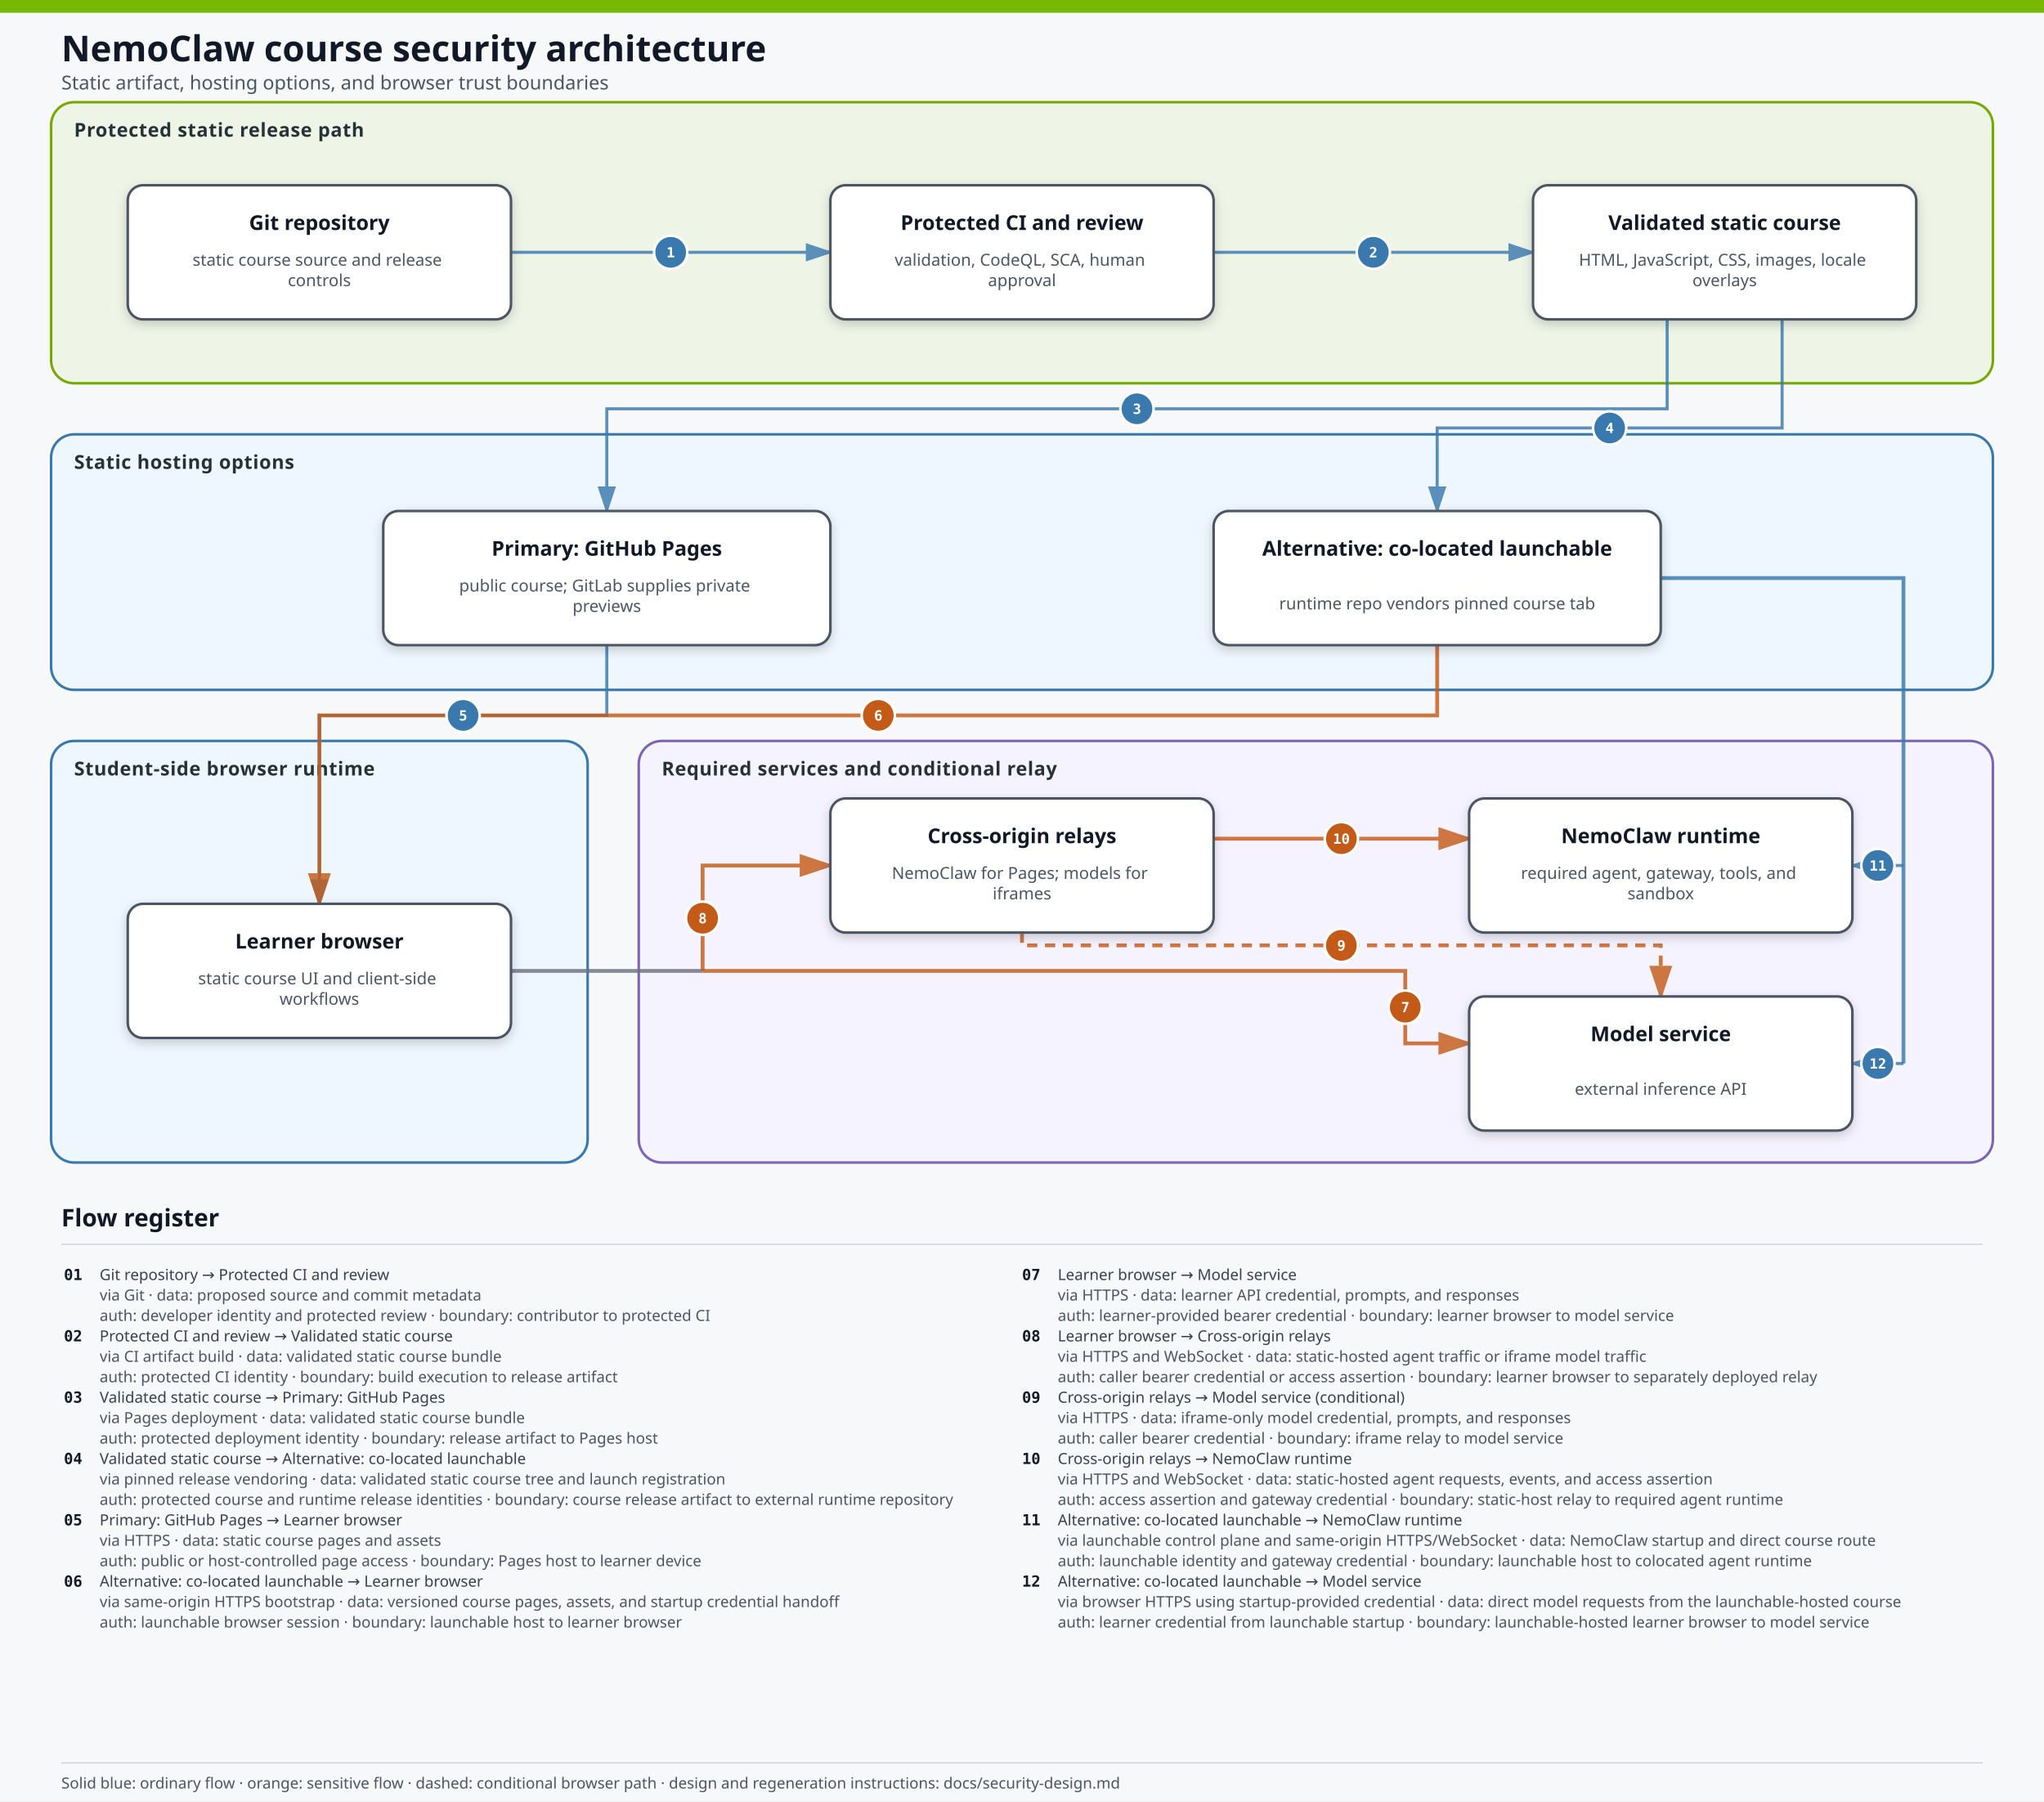
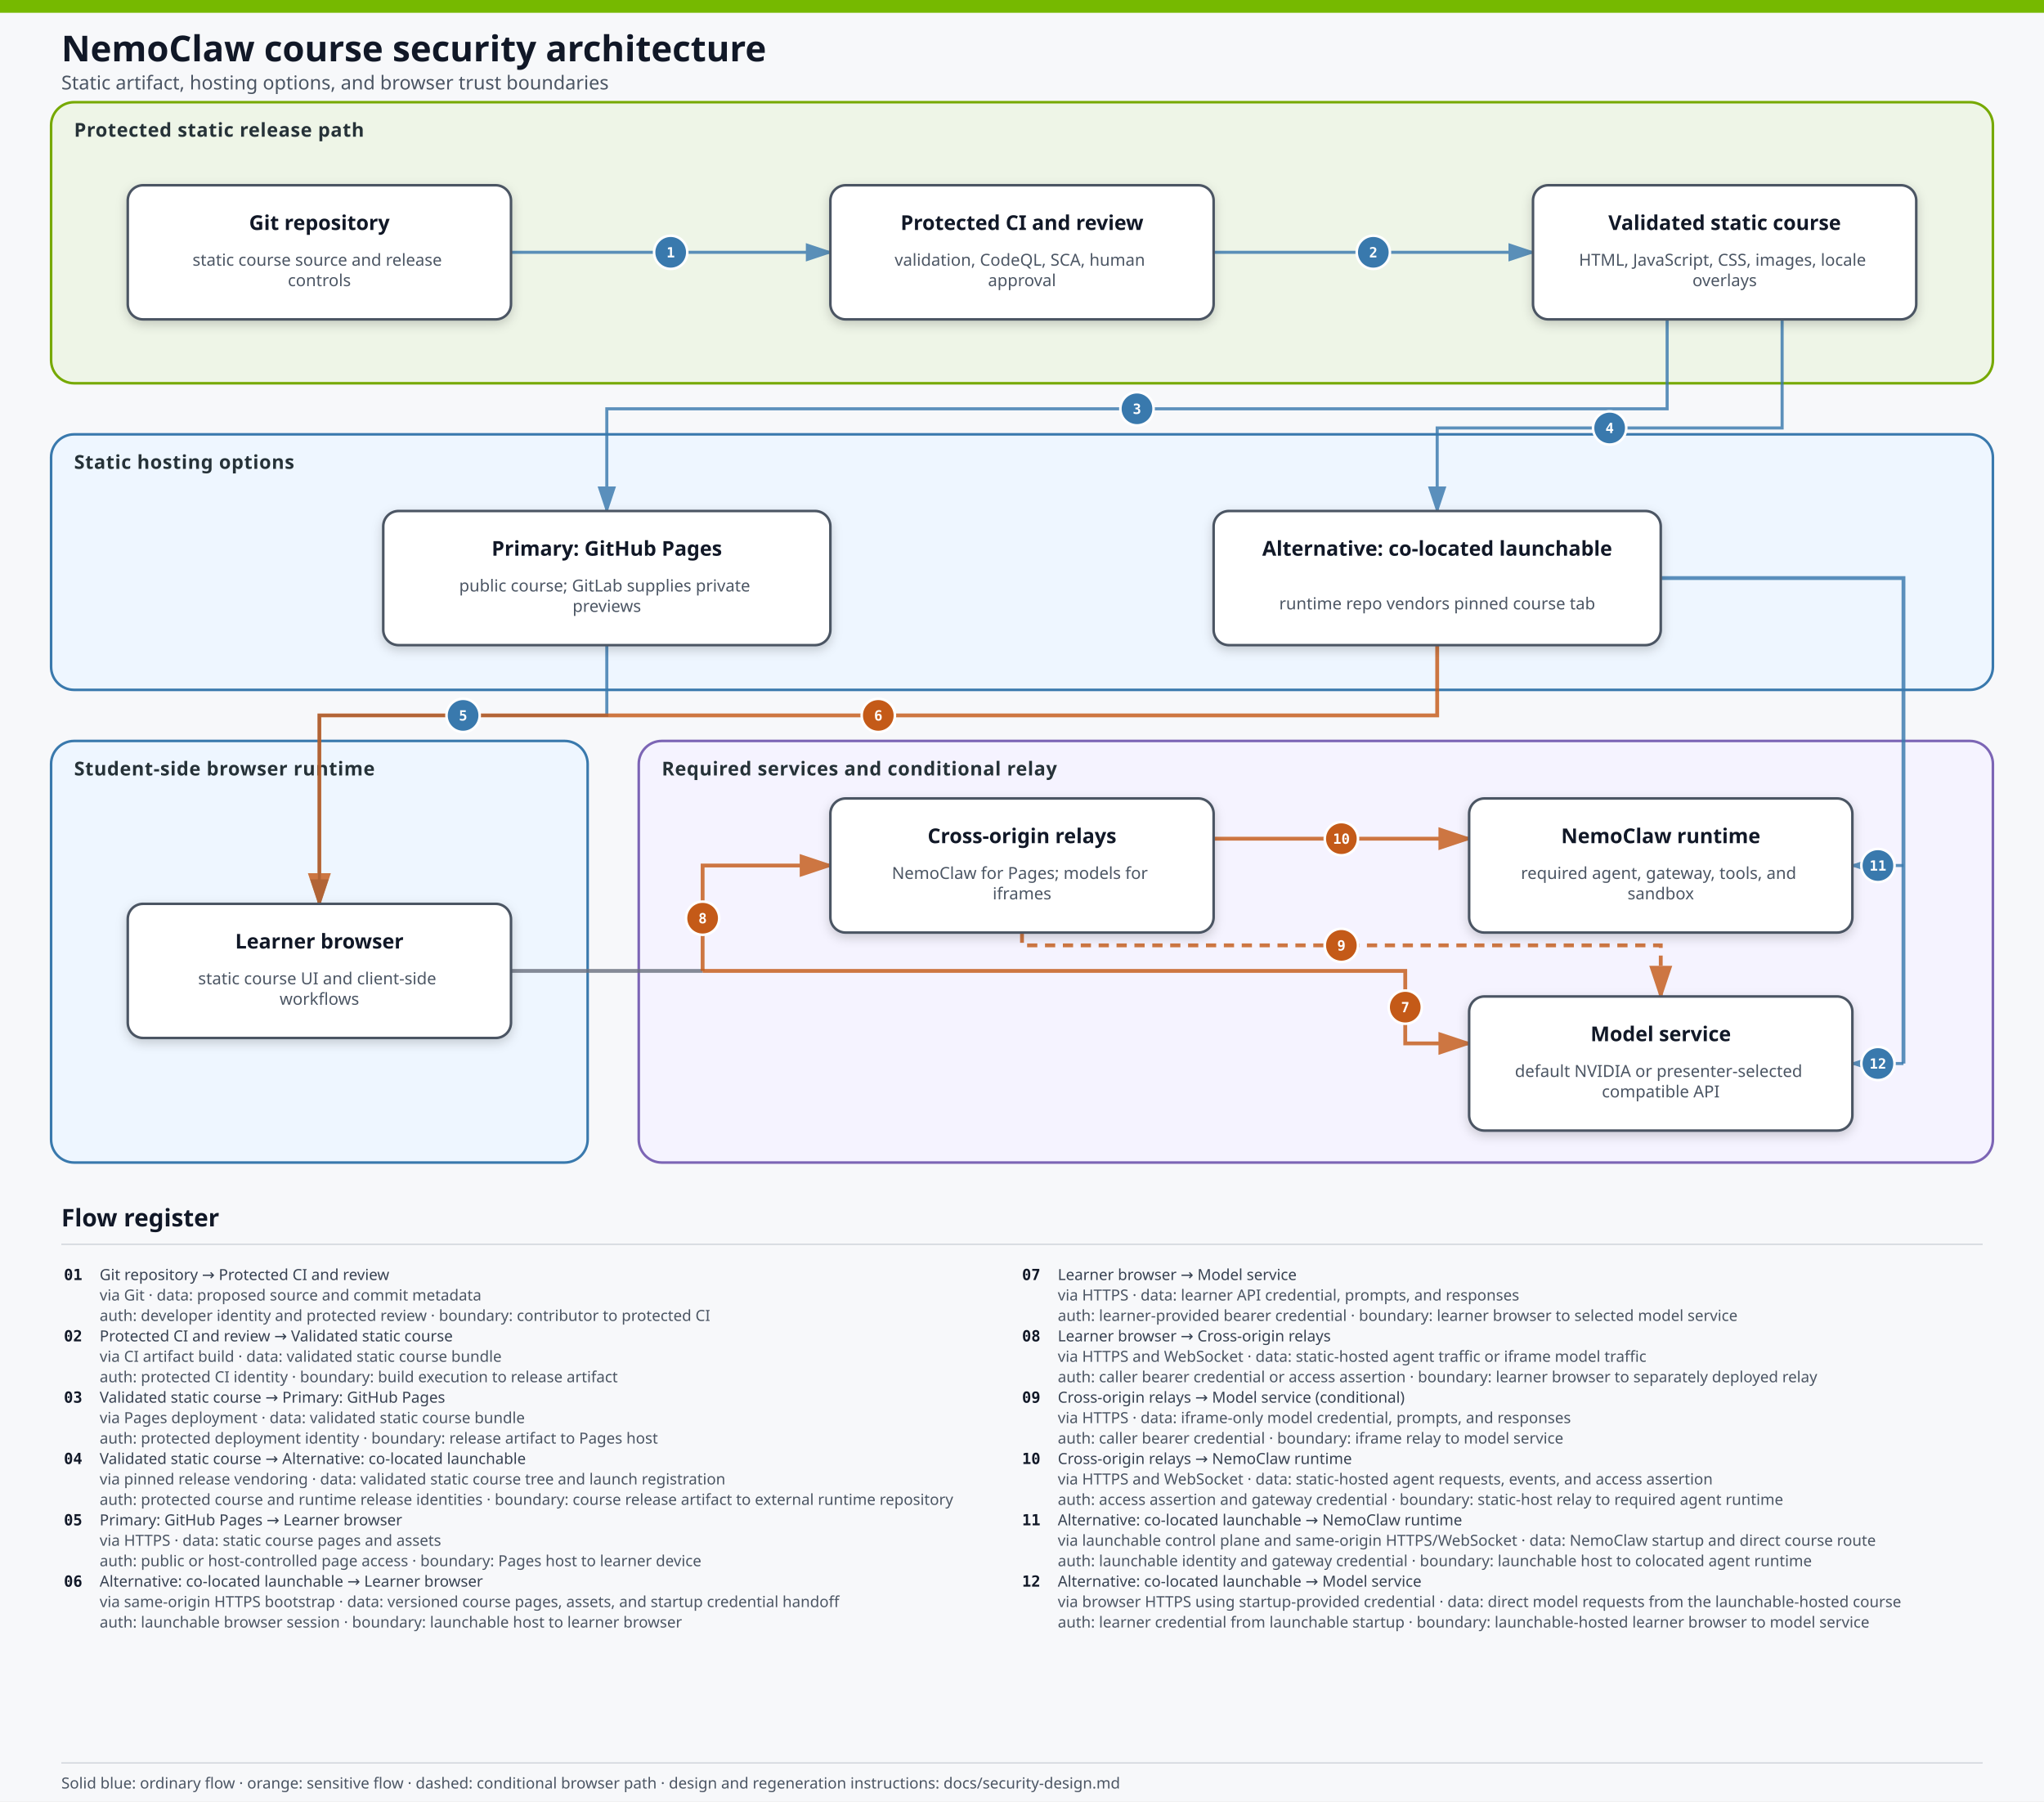
<svg xmlns="http://www.w3.org/2000/svg" viewBox="0 0 1600 1410" role="img" aria-labelledby="title desc" data-architecture-schema="nemoclaw-security-architecture/1">
  <defs>
    <marker id="arrow" markerWidth="10" markerHeight="10" refX="8" refY="3" orient="auto" markerUnits="strokeWidth">
      <path d="M0,0 L0,6 L9,3 z" fill="context-stroke" />
    </marker>
    <filter id="shadow" x="-10%" y="-10%" width="120%" height="130%">
      <feDropShadow dx="0" dy="3" stdDeviation="4" flood-opacity=".18" />
    </filter>
  </defs>
  <style>
  .bg{fill:#f7f8fa}.title{font:700 28px system-ui,sans-serif;fill:#111827}.subtitle{font:15px system-ui,sans-serif;fill:#4b5563}
  .zone{stroke-width:2;rx:18}.zone.supply{fill:#eef5e7;stroke:#76a900}.zone.external{fill:#f5f3ff;stroke:#7c65b5}.zone.gateway{fill:#eef6ff;stroke:#3979ad}.zone.internal{fill:#edf8f1;stroke:#37805a}.zone.host{fill:#fff4e8;stroke:#bf6b24}
  .zone-label{font:700 15px system-ui,sans-serif;letter-spacing:.4px;fill:#263238}.node{fill:#fff;stroke:#4b5563;stroke-width:2;rx:12;filter:url(#shadow)}
  .node.privileged{stroke:#c45a18;stroke-width:3}.node.conditional{stroke-dasharray:8 6}.node-label{font:700 16px system-ui,sans-serif;fill:#111827}.node-detail{font:13px system-ui,sans-serif;fill:#4b5563}
  .edge{fill:none;stroke:#3979ad;stroke-width:2.4;opacity:.82;marker-end:url(#arrow)}.edge.sensitive{stroke:#c45a18;stroke-width:3}.edge.conditional{stroke-dasharray:8 6}
  .trunk{fill:none;stroke:#3979ad;stroke-width:3;opacity:.82}.trunk.neutral{stroke:#6b7280}
  .edge-id{font:700 11px ui-monospace,monospace;fill:#fff}.edge-badge{fill:#3979ad;stroke:#fff;stroke-width:2}.edge-badge.sensitive{fill:#c45a18}
  .legend-title{font:700 19px system-ui,sans-serif;fill:#111827}.legend-text{font:12px system-ui,sans-serif;fill:#374151}.legend-id{font:700 12px ui-monospace,monospace;fill:#111827}
  .note{font:12px system-ui,sans-serif;fill:#4b5563}.rail{fill:#76b900}
</style>
  <rect class="bg" width="1600" height="1410" />
  <rect class="rail" x="0" y="0" width="1600" height="10" />
  <text class="title" x="48" y="48">NemoClaw course security architecture</text>
  <text class="subtitle" x="48" y="70">Static artifact, hosting options, and browser trust boundaries</text>
  <rect class="zone supply" x="40" y="80" width="1520" height="220" />
  <text class="zone-label" x="58" y="107">Protected static release path</text>
  <rect class="zone gateway" x="40" y="340" width="1520" height="200" />
  <text class="zone-label" x="58" y="367">Static hosting options</text>
  <rect class="zone gateway" x="40" y="580" width="420" height="330" />
  <text class="zone-label" x="58" y="607">Student-side browser runtime</text>
  <rect class="zone external" x="500" y="580" width="1060" height="330" />
  <text class="zone-label" x="518" y="607">Required services and conditional relay</text>
  <polyline class="trunk neutral" points="400,760 550,760" />
  <polyline class="trunk" points="1300,452.5 1490,452.5 1490,677.5 1490,832.5" />
  <polyline class="edge" points="400,197.5 525,197.5 525,197.5 650,197.5" />
  <polyline class="edge" points="950,197.5 1075,197.5 1075,197.5 1200,197.5" />
  <polyline class="edge" points="1305,250 1305,320 475,320 475,400" />
  <polyline class="edge" points="1395,250 1395,335 1125,335 1125,400" />
  <polyline class="edge" points="475,505 475,560 250,560 250,707.5" />
  <polyline class="edge sensitive" points="1125,505 1125,560 250,560 250,707.5" />
  <polyline class="edge sensitive" points="550,760 1100,760 1100,816.75 1150,816.75" />
  <polyline class="edge sensitive" points="550,760 550,677.5 650,677.5" />
  <polyline class="edge sensitive conditional" points="800,730 800,740 1300,740 1300,780" />
  <polyline class="edge sensitive" points="950,656.5 1050,656.5 1050,656.5 1150,656.5" />
  <polyline class="edge" points="1490,677.5 1470,677.5 1470,677.5 1450,677.5" />
  <polyline class="edge" points="1490,832.5 1470,832.5 1470,832.5 1450,832.5" />
  <circle class="edge-badge" cx="525" cy="197.5" r="13" />
  <text class="edge-id" x="525" y="201.5" text-anchor="middle">1</text>
  <circle class="edge-badge" cx="1075" cy="197.5" r="13" />
  <text class="edge-id" x="1075" y="201.5" text-anchor="middle">2</text>
  <circle class="edge-badge" cx="890" cy="320" r="13" />
  <text class="edge-id" x="890" y="324" text-anchor="middle">3</text>
  <circle class="edge-badge" cx="1260" cy="335" r="13" />
  <text class="edge-id" x="1260" y="339" text-anchor="middle">4</text>
  <circle class="edge-badge" cx="362.5" cy="560" r="13" />
  <text class="edge-id" x="362.5" y="564" text-anchor="middle">5</text>
  <circle class="edge-badge sensitive" cx="687.5" cy="560" r="13" />
  <text class="edge-id" x="687.5" y="564" text-anchor="middle">6</text>
  <circle class="edge-badge sensitive" cx="1100" cy="788.375" r="13" />
  <text class="edge-id" x="1100" y="792.375" text-anchor="middle">7</text>
  <circle class="edge-badge sensitive" cx="550" cy="718.75" r="13" />
  <text class="edge-id" x="550" y="722.75" text-anchor="middle">8</text>
  <circle class="edge-badge sensitive" cx="1050" cy="740" r="13" />
  <text class="edge-id" x="1050" y="744" text-anchor="middle">9</text>
  <circle class="edge-badge sensitive" cx="1050" cy="656.5" r="13" />
  <text class="edge-id" x="1050" y="660.5" text-anchor="middle">10</text>
  <circle class="edge-badge" cx="1470" cy="677.5" r="13" />
  <text class="edge-id" x="1470" y="681.5" text-anchor="middle">11</text>
  <circle class="edge-badge" cx="1470" cy="832.5" r="13" />
  <text class="edge-id" x="1470" y="836.5" text-anchor="middle">12</text>
  <rect class="node" x="100" y="145" width="300" height="105" />
  <text x="250" y="180" text-anchor="middle" class="node-label">
    <tspan x="250" dy="0">Git repository</tspan>
  </text>
  <text x="250" y="208" text-anchor="middle" class="node-detail">
    <tspan x="250" dy="0">static course source and release</tspan>
    <tspan x="250" dy="16">controls</tspan>
  </text>
  <rect class="node" x="650" y="145" width="300" height="105" />
  <text x="800" y="180" text-anchor="middle" class="node-label">
    <tspan x="800" dy="0">Protected CI and review</tspan>
  </text>
  <text x="800" y="208" text-anchor="middle" class="node-detail">
    <tspan x="800" dy="0">validation, CodeQL, SCA, human</tspan>
    <tspan x="800" dy="16">approval</tspan>
  </text>
  <rect class="node" x="1200" y="145" width="300" height="105" />
  <text x="1350" y="180" text-anchor="middle" class="node-label">
    <tspan x="1350" dy="0">Validated static course</tspan>
  </text>
  <text x="1350" y="208" text-anchor="middle" class="node-detail">
    <tspan x="1350" dy="0">HTML, JavaScript, CSS, images, locale</tspan>
    <tspan x="1350" dy="16">overlays</tspan>
  </text>
  <rect class="node" x="300" y="400" width="350" height="105" />
  <text x="475" y="435" text-anchor="middle" class="node-label">
    <tspan x="475" dy="0">Primary: GitHub Pages</tspan>
  </text>
  <text x="475" y="463" text-anchor="middle" class="node-detail">
    <tspan x="475" dy="0">public course; GitLab supplies private</tspan>
    <tspan x="475" dy="16">previews</tspan>
  </text>
  <rect class="node" x="950" y="400" width="350" height="105" />
  <text x="1125" y="435" text-anchor="middle" class="node-label">
    <tspan x="1125" dy="0">Alternative: co-located launchable</tspan>
  </text>
  <text x="1125" y="477" text-anchor="middle" class="node-detail">
    <tspan x="1125" dy="0">runtime repo vendors pinned course tab</tspan>
  </text>
  <rect class="node" x="100" y="707.5" width="300" height="105" />
  <text x="250" y="742.5" text-anchor="middle" class="node-label">
    <tspan x="250" dy="0">Learner browser</tspan>
  </text>
  <text x="250" y="770.5" text-anchor="middle" class="node-detail">
    <tspan x="250" dy="0">static course UI and client-side</tspan>
    <tspan x="250" dy="16">workflows</tspan>
  </text>
  <rect class="node" x="1150" y="780" width="300" height="105" />
  <text x="1300" y="815" text-anchor="middle" class="node-label">
    <tspan x="1300" dy="0">Model service</tspan>
  </text>
-   <text x="1300" y="857" text-anchor="middle" class="node-detail">
-     <tspan x="1300" dy="0">external inference API</tspan>
+   <text x="1300" y="843" text-anchor="middle" class="node-detail">
+     <tspan x="1300" dy="0">default NVIDIA or presenter-selected</tspan>
+     <tspan x="1300" dy="16">compatible API</tspan>
  </text>
  <rect class="node" x="1150" y="625" width="300" height="105" />
  <text x="1300" y="660" text-anchor="middle" class="node-label">
    <tspan x="1300" dy="0">NemoClaw runtime</tspan>
  </text>
  <text x="1300" y="688" text-anchor="middle" class="node-detail">
    <tspan x="1300" dy="0">required agent, gateway, tools, and</tspan>
    <tspan x="1300" dy="16">sandbox</tspan>
  </text>
  <rect class="node" x="650" y="625" width="300" height="105" />
  <text x="800" y="660" text-anchor="middle" class="node-label">
    <tspan x="800" dy="0">Cross-origin relays</tspan>
  </text>
  <text x="800" y="688" text-anchor="middle" class="node-detail">
    <tspan x="800" dy="0">NemoClaw for Pages; models for</tspan>
    <tspan x="800" dy="16">iframes</tspan>
  </text>
  <text class="legend-title" x="48" y="960">Flow register</text>
  <line x1="48" y1="974" x2="1552" y2="974" stroke="#d1d5db" />
  <text class="legend-id" x="50" y="1002">01</text>
  <text class="legend-text" x="78" y="1002">Git repository → Protected CI and review</text>
  <text class="note" x="78" y="1018">via Git · data: proposed source and commit metadata</text>
  <text class="note" x="78" y="1034">auth: developer identity and protected review · boundary: contributor to protected CI</text>
  <text class="legend-id" x="50" y="1050">02</text>
  <text class="legend-text" x="78" y="1050">Protected CI and review → Validated static course</text>
  <text class="note" x="78" y="1066">via CI artifact build · data: validated static course bundle</text>
  <text class="note" x="78" y="1082">auth: protected CI identity · boundary: build execution to release artifact</text>
  <text class="legend-id" x="50" y="1098">03</text>
  <text class="legend-text" x="78" y="1098">Validated static course → Primary: GitHub Pages</text>
  <text class="note" x="78" y="1114">via Pages deployment · data: validated static course bundle</text>
  <text class="note" x="78" y="1130">auth: protected deployment identity · boundary: release artifact to Pages host</text>
  <text class="legend-id" x="50" y="1146">04</text>
  <text class="legend-text" x="78" y="1146">Validated static course → Alternative: co-located launchable</text>
  <text class="note" x="78" y="1162">via pinned release vendoring · data: validated static course tree and launch registration</text>
  <text class="note" x="78" y="1178">auth: protected course and runtime release identities · boundary: course release artifact to external runtime repository</text>
  <text class="legend-id" x="50" y="1194">05</text>
  <text class="legend-text" x="78" y="1194">Primary: GitHub Pages → Learner browser</text>
  <text class="note" x="78" y="1210">via HTTPS · data: static course pages and assets</text>
  <text class="note" x="78" y="1226">auth: public or host-controlled page access · boundary: Pages host to learner device</text>
  <text class="legend-id" x="50" y="1242">06</text>
  <text class="legend-text" x="78" y="1242">Alternative: co-located launchable → Learner browser</text>
  <text class="note" x="78" y="1258">via same-origin HTTPS bootstrap · data: versioned course pages, assets, and startup credential handoff</text>
  <text class="note" x="78" y="1274">auth: launchable browser session · boundary: launchable host to learner browser</text>
  <text class="legend-id" x="800" y="1002">07</text>
  <text class="legend-text" x="828" y="1002">Learner browser → Model service</text>
  <text class="note" x="828" y="1018">via HTTPS · data: learner API credential, prompts, and responses</text>
-   <text class="note" x="828" y="1034">auth: learner-provided bearer credential · boundary: learner browser to model service</text>
+   <text class="note" x="828" y="1034">auth: learner-provided bearer credential · boundary: learner browser to selected model service</text>
  <text class="legend-id" x="800" y="1050">08</text>
  <text class="legend-text" x="828" y="1050">Learner browser → Cross-origin relays</text>
  <text class="note" x="828" y="1066">via HTTPS and WebSocket · data: static-hosted agent traffic or iframe model traffic</text>
  <text class="note" x="828" y="1082">auth: caller bearer credential or access assertion · boundary: learner browser to separately deployed relay</text>
  <text class="legend-id" x="800" y="1098">09</text>
  <text class="legend-text" x="828" y="1098">Cross-origin relays → Model service (conditional)</text>
  <text class="note" x="828" y="1114">via HTTPS · data: iframe-only model credential, prompts, and responses</text>
  <text class="note" x="828" y="1130">auth: caller bearer credential · boundary: iframe relay to model service</text>
  <text class="legend-id" x="800" y="1146">10</text>
  <text class="legend-text" x="828" y="1146">Cross-origin relays → NemoClaw runtime</text>
  <text class="note" x="828" y="1162">via HTTPS and WebSocket · data: static-hosted agent requests, events, and access assertion</text>
  <text class="note" x="828" y="1178">auth: access assertion and gateway credential · boundary: static-host relay to required agent runtime</text>
  <text class="legend-id" x="800" y="1194">11</text>
  <text class="legend-text" x="828" y="1194">Alternative: co-located launchable → NemoClaw runtime</text>
  <text class="note" x="828" y="1210">via launchable control plane and same-origin HTTPS/WebSocket · data: NemoClaw startup and direct course route</text>
  <text class="note" x="828" y="1226">auth: launchable identity and gateway credential · boundary: launchable host to colocated agent runtime</text>
  <text class="legend-id" x="800" y="1242">12</text>
  <text class="legend-text" x="828" y="1242">Alternative: co-located launchable → Model service</text>
  <text class="note" x="828" y="1258">via browser HTTPS using startup-provided credential · data: direct model requests from the launchable-hosted course</text>
  <text class="note" x="828" y="1274">auth: learner credential from launchable startup · boundary: launchable-hosted learner browser to model service</text>
  <line x1="48" y1="1380" x2="1552" y2="1380" stroke="#d1d5db" />
  <text class="note" x="48" y="1400">Solid blue: ordinary flow · orange: sensitive flow · dashed: conditional browser path · design and regeneration instructions: docs/security-design.md</text>
</svg>
